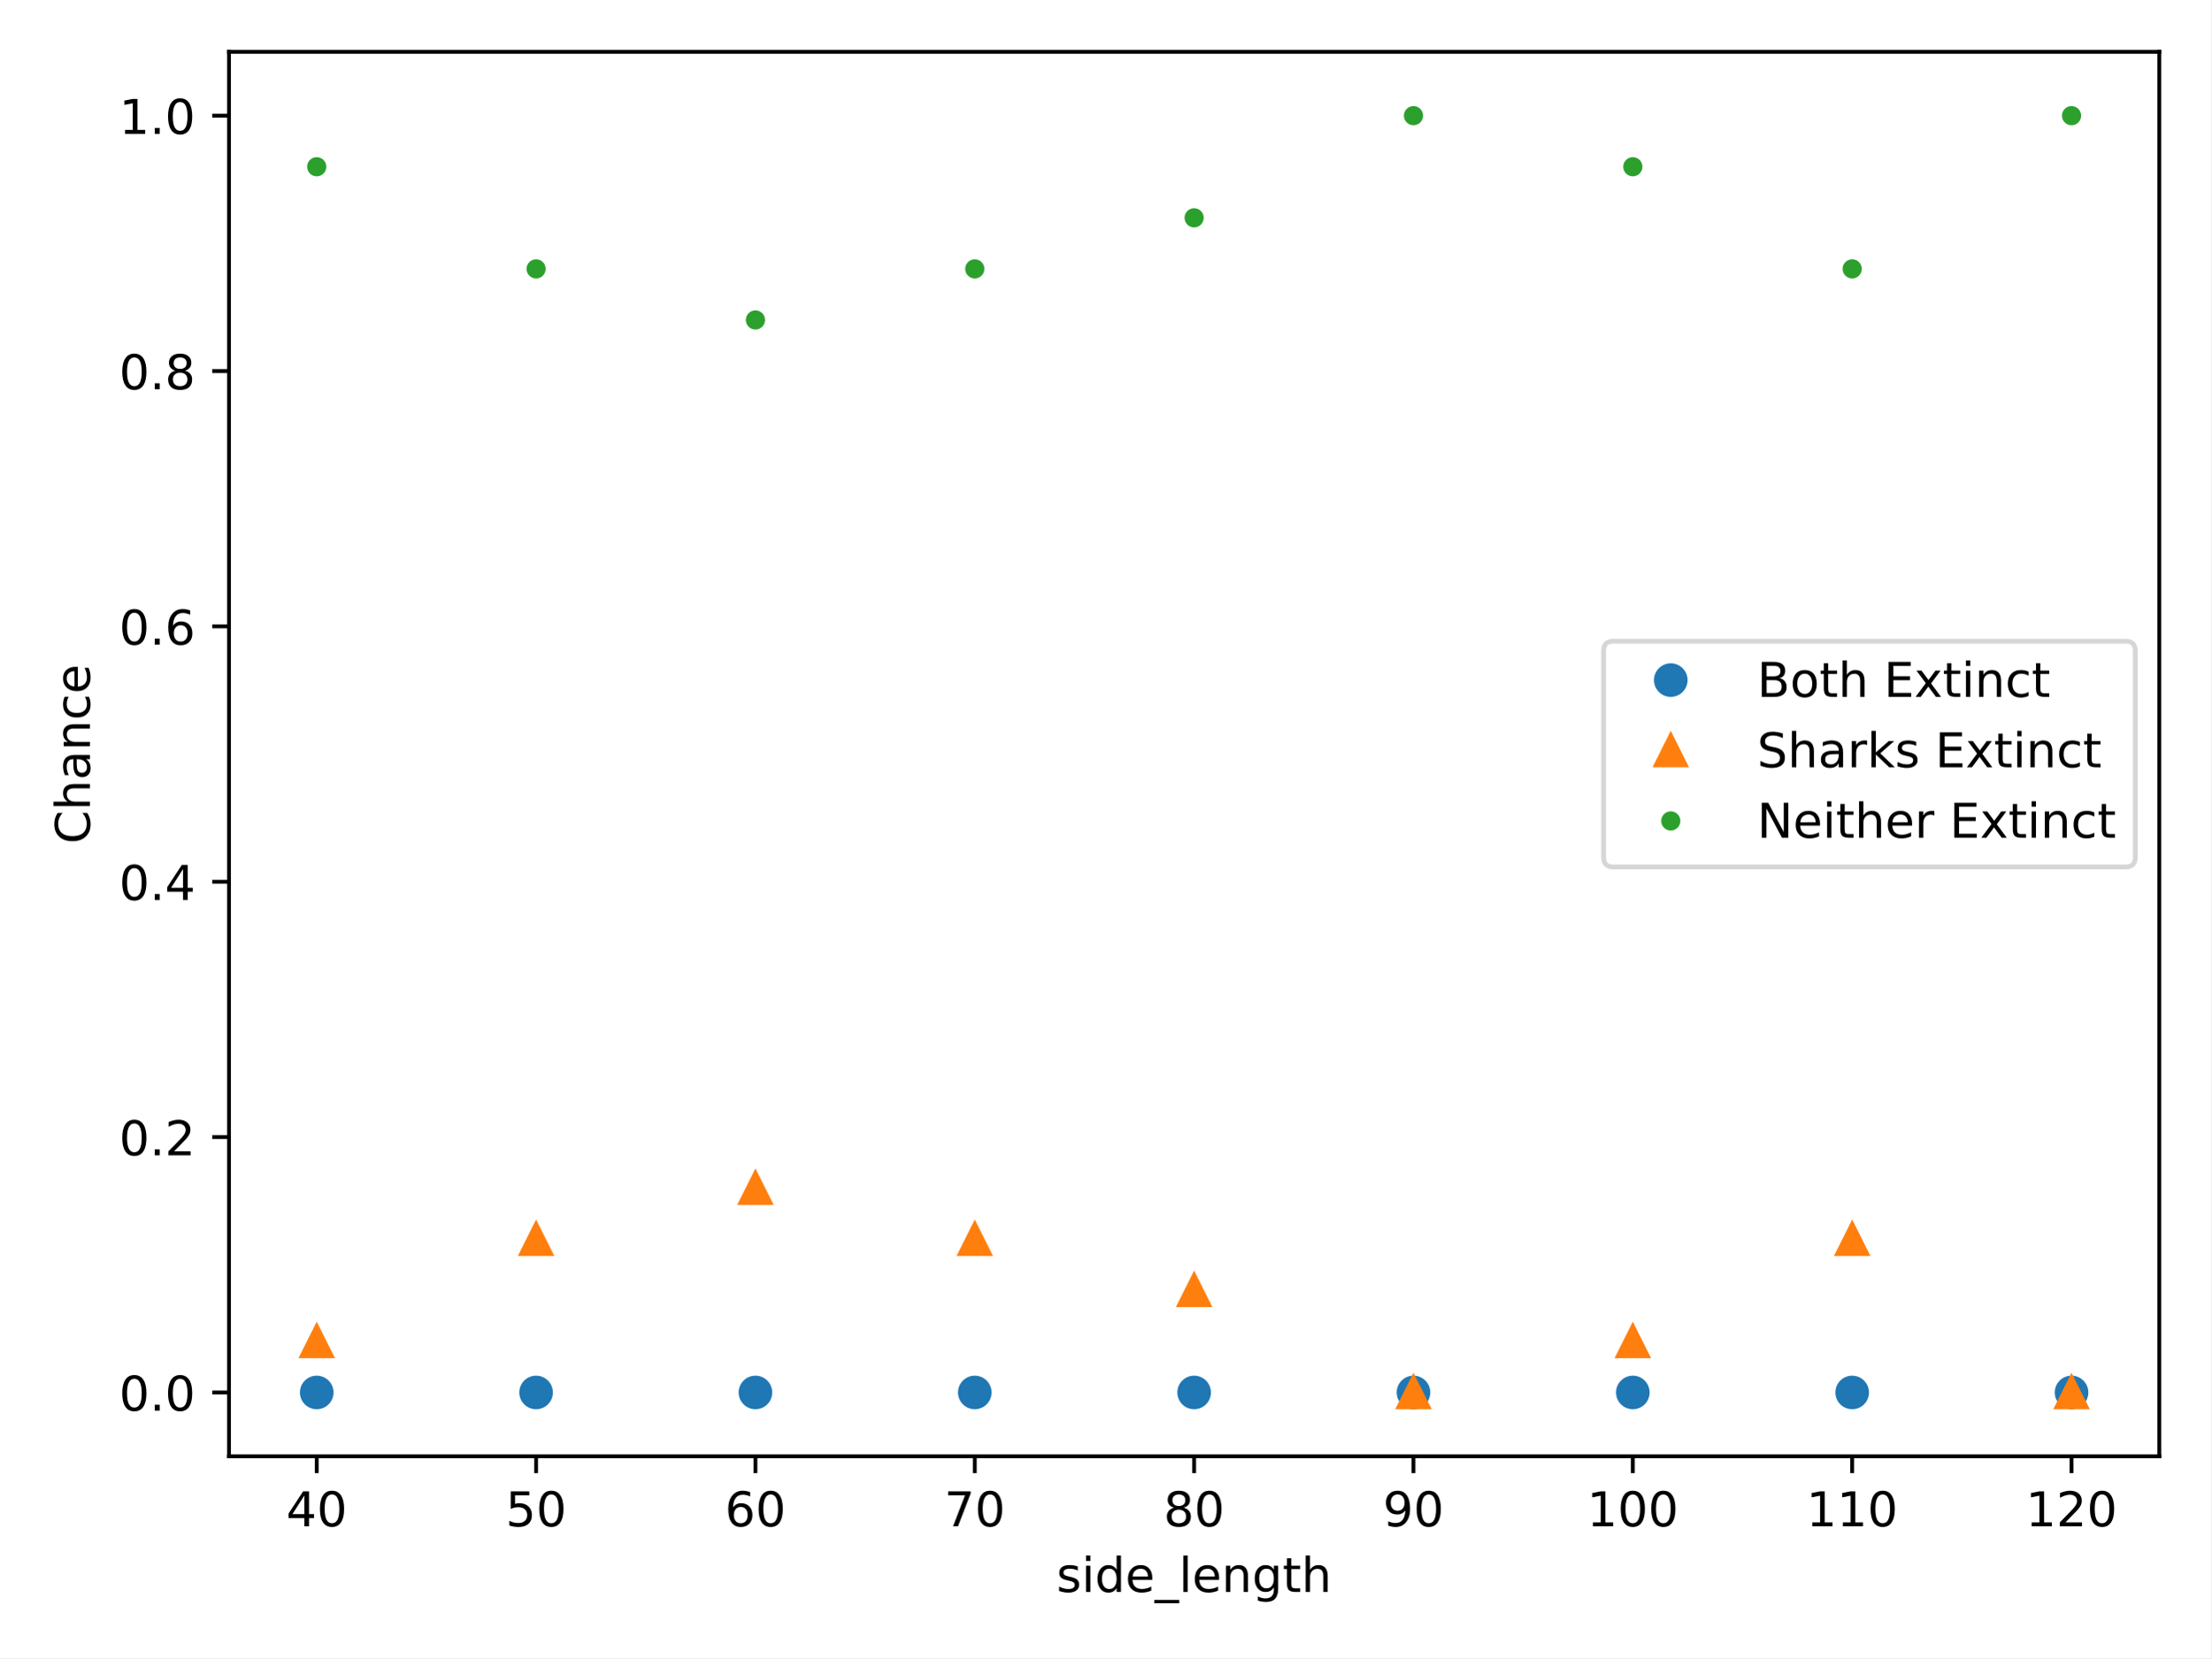
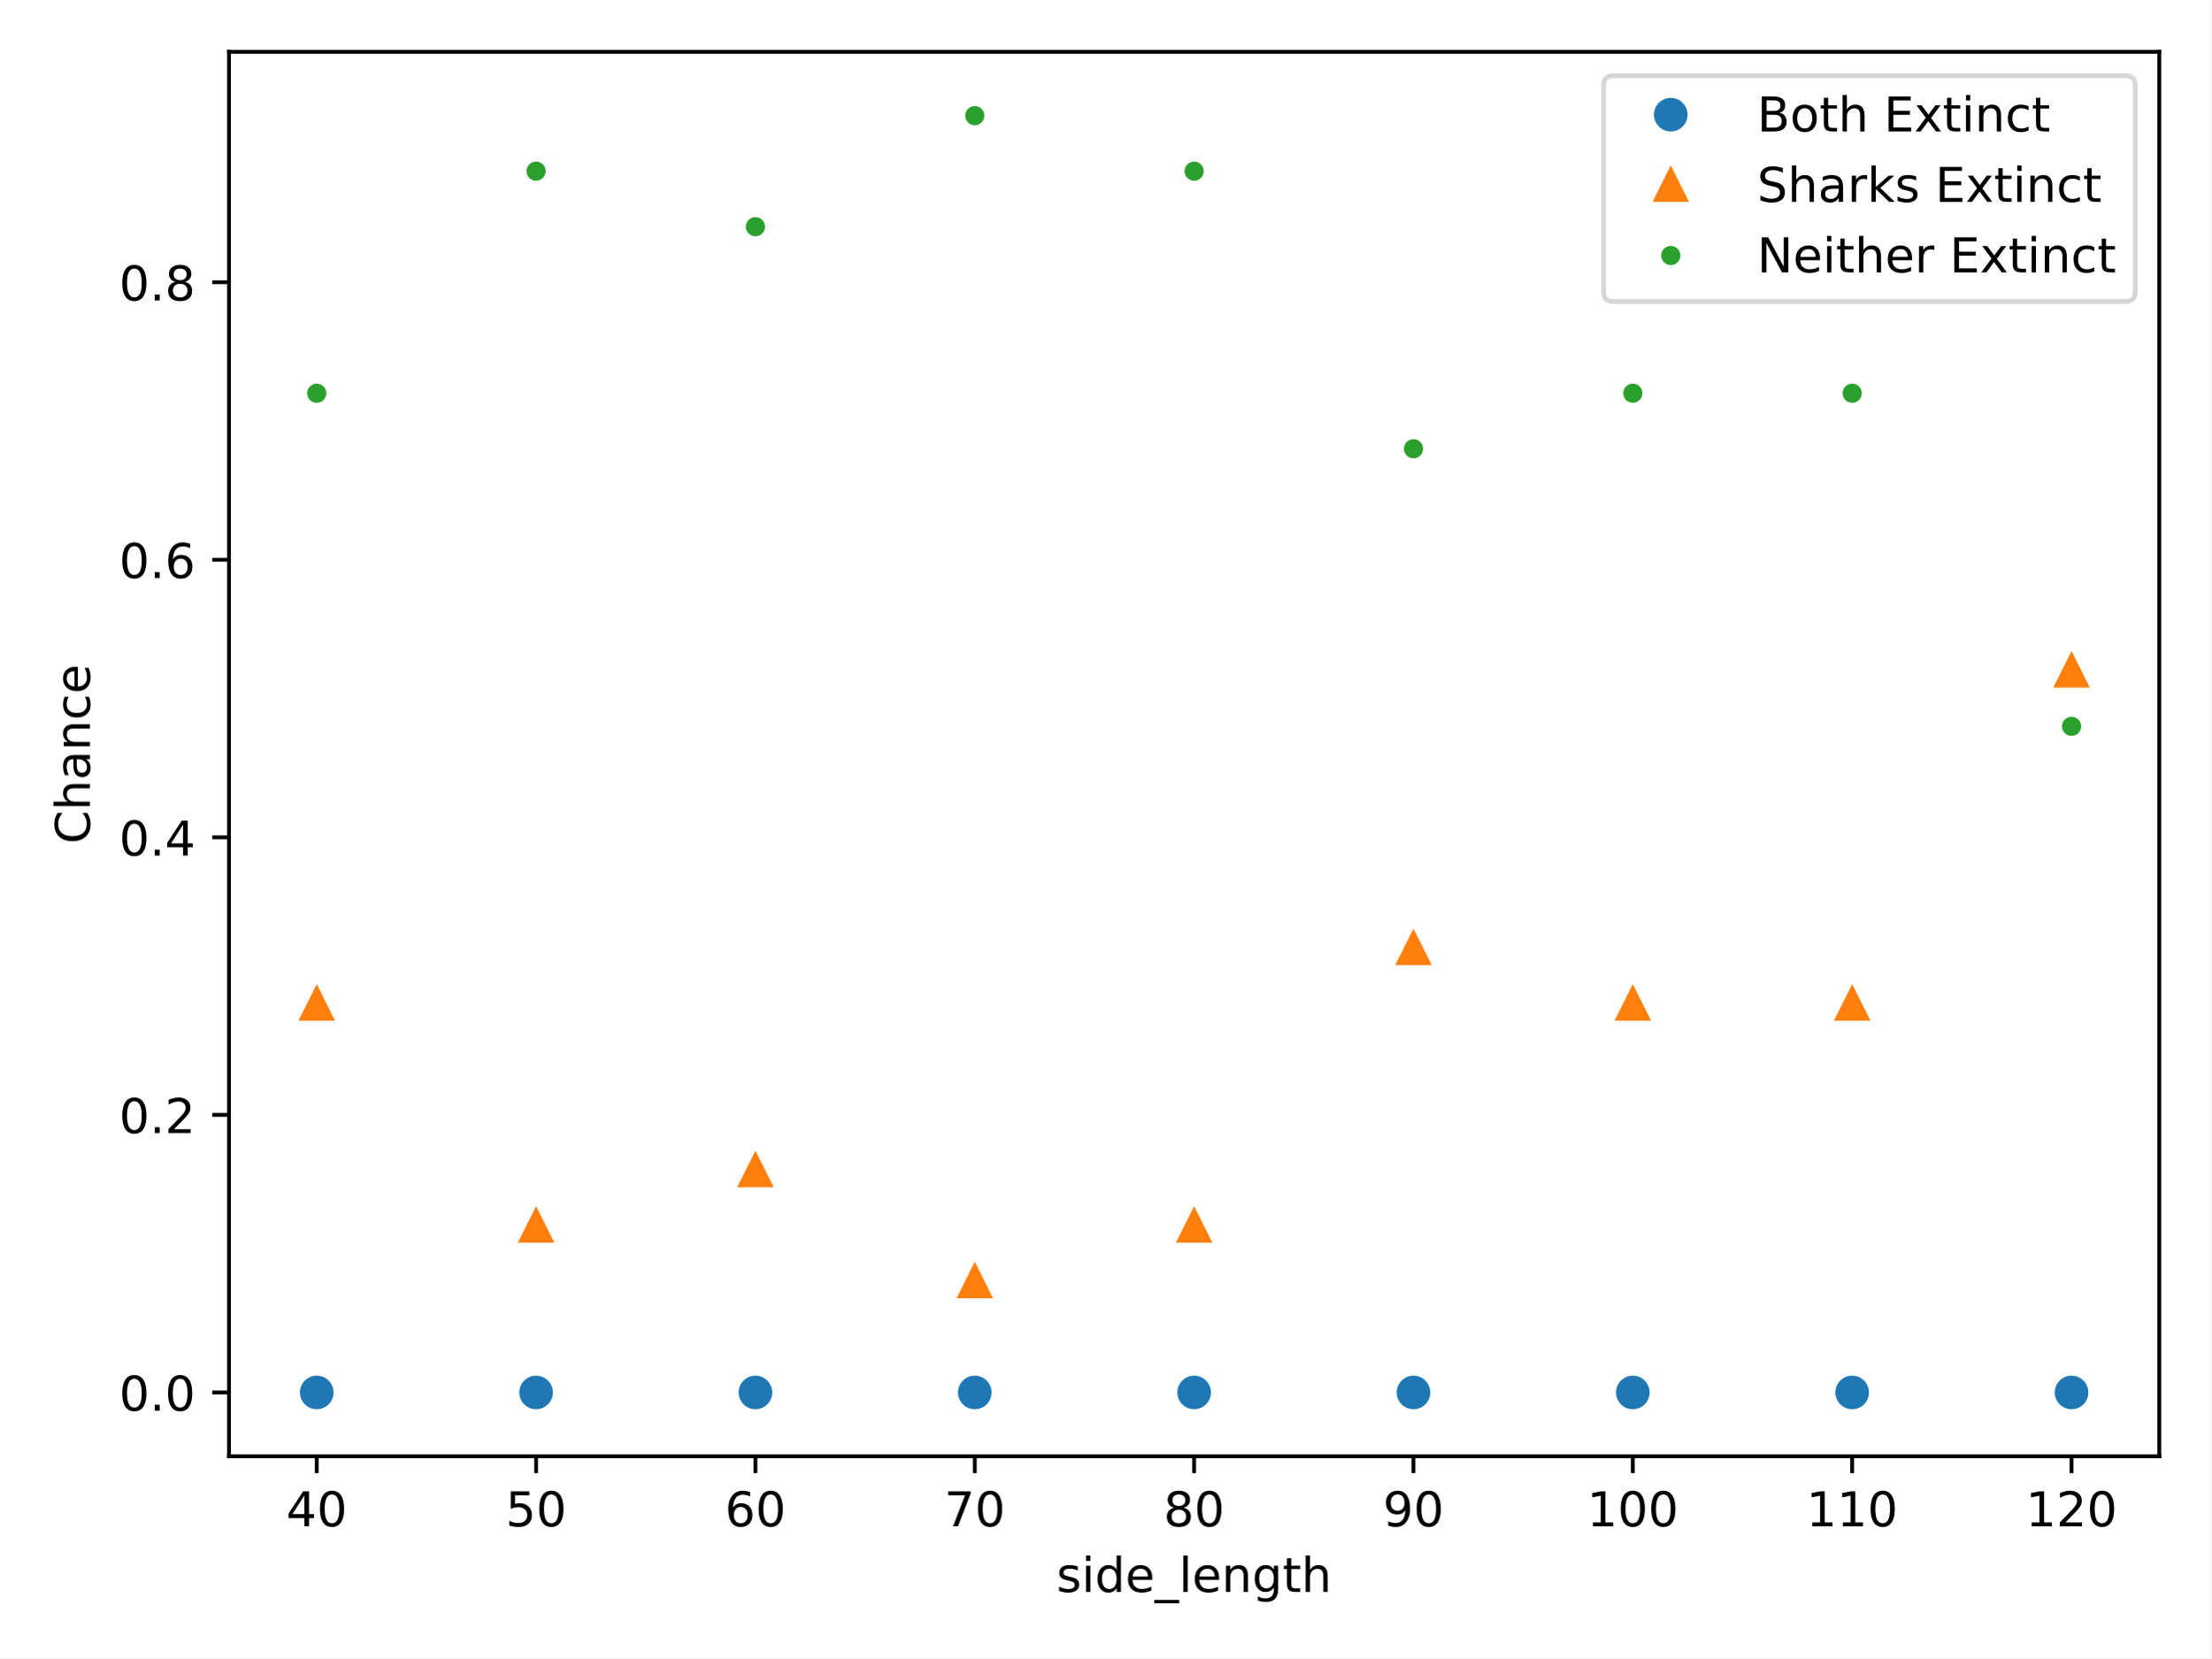
<svg xmlns="http://www.w3.org/2000/svg" xmlns:xlink="http://www.w3.org/1999/xlink" width="460.8pt" height="345.6pt" viewBox="0 0 460.8 345.6" version="1.1">
  <defs>
    <style type="text/css">*{stroke-linejoin: round; stroke-linecap: butt}</style>
  </defs>
  <g id="figure_1">
    <g id="patch_1">
      <path d="M 0 345.6  L 460.8 345.6  L 460.8 0  L 0 0  z " style="fill: #ffffff" />
    </g>
    <g id="axes_1">
      <g id="patch_2">
        <path d="M 47.72 303.539  L 450 303.539  L 450 10.8  L 47.72 10.8  z " style="fill: #ffffff" />
      </g>
      <g id="matplotlib.axis_1">
        <g id="xtick_1">
          <g id="line2d_1">
            <defs>
-               <path id="m27027345bf" d="M 0 0  L 0 3.5  " style="stroke: #000000; stroke-width: 0.8" />
-             </defs>
-             <g>
-               <use xlink:href="#m27027345bf" x="66.005" y="303.539" style="stroke: #000000; stroke-width: 0.8" />
+               <path id="m605cc30f72" d="M 0 0  L 0 3.5  " style="stroke: #000000; stroke-width: 0.8" />
+             </defs>
+             <g>
+               <use xlink:href="#m605cc30f72" x="66.005" y="303.539" style="stroke: #000000; stroke-width: 0.8" />
            </g>
          </g>
          <g id="text_1">
            <g transform="translate(59.64296 318.1372) scale(0.1 -0.1)">
              <defs>
                <path id="DejaVuSans-34" d="M 2419 4116  L 825 1625  L 2419 1625  L 2419 4116  z M 2253 4666  L 3047 4666  L 3047 1625  L 3713 1625  L 3713 1100  L 3047 1100  L 3047 0  L 2419 0  L 2419 1100  L 313 1100  L 313 1709  L 2253 4666  z " transform="scale(0.015625)" />
                <path id="DejaVuSans-30" d="M 2034 4250  Q 1547 4250 1301 3770  Q 1056 3291 1056 2328  Q 1056 1369 1301 889  Q 1547 409 2034 409  Q 2525 409 2770 889  Q 3016 1369 3016 2328  Q 3016 3291 2770 3770  Q 2525 4250 2034 4250  z M 2034 4750  Q 2819 4750 3233 4129  Q 3647 3509 3647 2328  Q 3647 1150 3233 529  Q 2819 -91 2034 -91  Q 1250 -91 836 529  Q 422 1150 422 2328  Q 422 3509 836 4129  Q 1250 4750 2034 4750  z " transform="scale(0.015625)" />
              </defs>
              <use xlink:href="#DejaVuSans-34" />
              <use xlink:href="#DejaVuSans-30" transform="translate(63.62305 0)" />
            </g>
          </g>
        </g>
        <g id="xtick_2">
          <g id="line2d_2">
            <g>
-               <use xlink:href="#m27027345bf" x="111.719" y="303.539" style="stroke: #000000; stroke-width: 0.8" />
+               <use xlink:href="#m605cc30f72" x="111.719" y="303.539" style="stroke: #000000; stroke-width: 0.8" />
            </g>
          </g>
          <g id="text_2">
            <g transform="translate(105.3566 318.1372) scale(0.1 -0.1)">
              <defs>
                <path id="DejaVuSans-35" d="M 691 4666  L 3169 4666  L 3169 4134  L 1269 4134  L 1269 2991  Q 1406 3038 1543 3061  Q 1681 3084 1819 3084  Q 2600 3084 3056 2656  Q 3513 2228 3513 1497  Q 3513 744 3044 326  Q 2575 -91 1722 -91  Q 1428 -91 1123 -41  Q 819 9 494 109  L 494 744  Q 775 591 1075 516  Q 1375 441 1709 441  Q 2250 441 2565 725  Q 2881 1009 2881 1497  Q 2881 1984 2565 2268  Q 2250 2553 1709 2553  Q 1456 2553 1204 2497  Q 953 2441 691 2322  L 691 4666  z " transform="scale(0.015625)" />
              </defs>
              <use xlink:href="#DejaVuSans-35" />
              <use xlink:href="#DejaVuSans-30" transform="translate(63.62305 0)" />
            </g>
          </g>
        </g>
        <g id="xtick_3">
          <g id="line2d_3">
            <g>
-               <use xlink:href="#m27027345bf" x="157.433" y="303.539" style="stroke: #000000; stroke-width: 0.8" />
+               <use xlink:href="#m605cc30f72" x="157.433" y="303.539" style="stroke: #000000; stroke-width: 0.8" />
            </g>
          </g>
          <g id="text_3">
            <g transform="translate(151.0702 318.1372) scale(0.1 -0.1)">
              <defs>
                <path id="DejaVuSans-36" d="M 2113 2584  Q 1688 2584 1439 2293  Q 1191 2003 1191 1497  Q 1191 994 1439 701  Q 1688 409 2113 409  Q 2538 409 2786 701  Q 3034 994 3034 1497  Q 3034 2003 2786 2293  Q 2538 2584 2113 2584  z M 3366 4563  L 3366 3988  Q 3128 4100 2886 4159  Q 2644 4219 2406 4219  Q 1781 4219 1451 3797  Q 1122 3375 1075 2522  Q 1259 2794 1537 2939  Q 1816 3084 2150 3084  Q 2853 3084 3261 2657  Q 3669 2231 3669 1497  Q 3669 778 3244 343  Q 2819 -91 2113 -91  Q 1303 -91 875 529  Q 447 1150 447 2328  Q 447 3434 972 4092  Q 1497 4750 2381 4750  Q 2619 4750 2861 4703  Q 3103 4656 3366 4563  z " transform="scale(0.015625)" />
              </defs>
              <use xlink:href="#DejaVuSans-36" />
              <use xlink:href="#DejaVuSans-30" transform="translate(63.62305 0)" />
            </g>
          </g>
        </g>
        <g id="xtick_4">
          <g id="line2d_4">
            <g>
-               <use xlink:href="#m27027345bf" x="203.146" y="303.539" style="stroke: #000000; stroke-width: 0.8" />
+               <use xlink:href="#m605cc30f72" x="203.146" y="303.539" style="stroke: #000000; stroke-width: 0.8" />
            </g>
          </g>
          <g id="text_4">
            <g transform="translate(196.7839 318.1372) scale(0.1 -0.1)">
              <defs>
                <path id="DejaVuSans-37" d="M 525 4666  L 3525 4666  L 3525 4397  L 1831 0  L 1172 0  L 2766 4134  L 525 4134  L 525 4666  z " transform="scale(0.015625)" />
              </defs>
              <use xlink:href="#DejaVuSans-37" />
              <use xlink:href="#DejaVuSans-30" transform="translate(63.62305 0)" />
            </g>
          </g>
        </g>
        <g id="xtick_5">
          <g id="line2d_5">
            <g>
-               <use xlink:href="#m27027345bf" x="248.86" y="303.539" style="stroke: #000000; stroke-width: 0.8" />
+               <use xlink:href="#m605cc30f72" x="248.86" y="303.539" style="stroke: #000000; stroke-width: 0.8" />
            </g>
          </g>
          <g id="text_5">
            <g transform="translate(242.4975 318.1372) scale(0.1 -0.1)">
              <defs>
                <path id="DejaVuSans-38" d="M 2034 2216  Q 1584 2216 1326 1975  Q 1069 1734 1069 1313  Q 1069 891 1326 650  Q 1584 409 2034 409  Q 2484 409 2743 651  Q 3003 894 3003 1313  Q 3003 1734 2745 1975  Q 2488 2216 2034 2216  z M 1403 2484  Q 997 2584 770 2862  Q 544 3141 544 3541  Q 544 4100 942 4425  Q 1341 4750 2034 4750  Q 2731 4750 3128 4425  Q 3525 4100 3525 3541  Q 3525 3141 3298 2862  Q 3072 2584 2669 2484  Q 3125 2378 3379 2068  Q 3634 1759 3634 1313  Q 3634 634 3220 271  Q 2806 -91 2034 -91  Q 1263 -91 848 271  Q 434 634 434 1313  Q 434 1759 690 2068  Q 947 2378 1403 2484  z M 1172 3481  Q 1172 3119 1398 2916  Q 1625 2713 2034 2713  Q 2441 2713 2670 2916  Q 2900 3119 2900 3481  Q 2900 3844 2670 4047  Q 2441 4250 2034 4250  Q 1625 4250 1398 4047  Q 1172 3844 1172 3481  z " transform="scale(0.015625)" />
              </defs>
              <use xlink:href="#DejaVuSans-38" />
              <use xlink:href="#DejaVuSans-30" transform="translate(63.62305 0)" />
            </g>
          </g>
        </g>
        <g id="xtick_6">
          <g id="line2d_6">
            <g>
-               <use xlink:href="#m27027345bf" x="294.574" y="303.539" style="stroke: #000000; stroke-width: 0.8" />
+               <use xlink:href="#m605cc30f72" x="294.574" y="303.539" style="stroke: #000000; stroke-width: 0.8" />
            </g>
          </g>
          <g id="text_6">
            <g transform="translate(288.2111 318.1372) scale(0.1 -0.1)">
              <defs>
                <path id="DejaVuSans-39" d="M 703 97  L 703 672  Q 941 559 1184 500  Q 1428 441 1663 441  Q 2288 441 2617 861  Q 2947 1281 2994 2138  Q 2813 1869 2534 1725  Q 2256 1581 1919 1581  Q 1219 1581 811 2004  Q 403 2428 403 3163  Q 403 3881 828 4315  Q 1253 4750 1959 4750  Q 2769 4750 3195 4129  Q 3622 3509 3622 2328  Q 3622 1225 3098 567  Q 2575 -91 1691 -91  Q 1453 -91 1209 -44  Q 966 3 703 97  z M 1959 2075  Q 2384 2075 2632 2365  Q 2881 2656 2881 3163  Q 2881 3666 2632 3958  Q 2384 4250 1959 4250  Q 1534 4250 1286 3958  Q 1038 3666 1038 3163  Q 1038 2656 1286 2365  Q 1534 2075 1959 2075  z " transform="scale(0.015625)" />
              </defs>
              <use xlink:href="#DejaVuSans-39" />
              <use xlink:href="#DejaVuSans-30" transform="translate(63.62305 0)" />
            </g>
          </g>
        </g>
        <g id="xtick_7">
          <g id="line2d_7">
            <g>
-               <use xlink:href="#m27027345bf" x="340.287" y="303.539" style="stroke: #000000; stroke-width: 0.8" />
+               <use xlink:href="#m605cc30f72" x="340.287" y="303.539" style="stroke: #000000; stroke-width: 0.8" />
            </g>
          </g>
          <g id="text_7">
            <g transform="translate(330.7435 318.1372) scale(0.1 -0.1)">
              <defs>
                <path id="DejaVuSans-31" d="M 794 531  L 1825 531  L 1825 4091  L 703 3866  L 703 4441  L 1819 4666  L 2450 4666  L 2450 531  L 3481 531  L 3481 0  L 794 0  L 794 531  z " transform="scale(0.015625)" />
              </defs>
              <use xlink:href="#DejaVuSans-31" />
              <use xlink:href="#DejaVuSans-30" transform="translate(63.62305 0)" />
              <use xlink:href="#DejaVuSans-30" transform="translate(127.2461 0)" />
            </g>
          </g>
        </g>
        <g id="xtick_8">
          <g id="line2d_8">
            <g>
-               <use xlink:href="#m27027345bf" x="386.001" y="303.539" style="stroke: #000000; stroke-width: 0.8" />
+               <use xlink:href="#m605cc30f72" x="386.001" y="303.539" style="stroke: #000000; stroke-width: 0.8" />
            </g>
          </g>
          <g id="text_8">
            <g transform="translate(376.4572 318.1372) scale(0.1 -0.1)">
              <use xlink:href="#DejaVuSans-31" />
              <use xlink:href="#DejaVuSans-31" transform="translate(63.62305 0)" />
              <use xlink:href="#DejaVuSans-30" transform="translate(127.2461 0)" />
            </g>
          </g>
        </g>
        <g id="xtick_9">
          <g id="line2d_9">
            <g>
-               <use xlink:href="#m27027345bf" x="431.715" y="303.539" style="stroke: #000000; stroke-width: 0.8" />
+               <use xlink:href="#m605cc30f72" x="431.715" y="303.539" style="stroke: #000000; stroke-width: 0.8" />
            </g>
          </g>
          <g id="text_9">
            <g transform="translate(422.1708 318.1372) scale(0.1 -0.1)">
              <defs>
                <path id="DejaVuSans-32" d="M 1228 531  L 3431 531  L 3431 0  L 469 0  L 469 531  Q 828 903 1448 1529  Q 2069 2156 2228 2338  Q 2531 2678 2651 2914  Q 2772 3150 2772 3378  Q 2772 3750 2511 3984  Q 2250 4219 1831 4219  Q 1534 4219 1204 4116  Q 875 4013 500 3803  L 500 4441  Q 881 4594 1212 4672  Q 1544 4750 1819 4750  Q 2544 4750 2975 4387  Q 3406 4025 3406 3419  Q 3406 3131 3298 2873  Q 3191 2616 2906 2266  Q 2828 2175 2409 1742  Q 1991 1309 1228 531  z " transform="scale(0.015625)" />
              </defs>
              <use xlink:href="#DejaVuSans-31" />
              <use xlink:href="#DejaVuSans-32" transform="translate(63.62305 0)" />
              <use xlink:href="#DejaVuSans-30" transform="translate(127.2461 0)" />
            </g>
          </g>
        </g>
        <g id="text_10">
          <g transform="translate(220.178 331.8153) scale(0.1 -0.1)">
            <defs>
              <path id="DejaVuSans-73" d="M 2834 3397  L 2834 2853  Q 2591 2978 2328 3040  Q 2066 3103 1784 3103  Q 1356 3103 1142 2972  Q 928 2841 928 2578  Q 928 2378 1081 2264  Q 1234 2150 1697 2047  L 1894 2003  Q 2506 1872 2764 1633  Q 3022 1394 3022 966  Q 3022 478 2636 193  Q 2250 -91 1575 -91  Q 1294 -91 989 -36  Q 684 19 347 128  L 347 722  Q 666 556 975 473  Q 1284 391 1588 391  Q 1994 391 2212 530  Q 2431 669 2431 922  Q 2431 1156 2273 1281  Q 2116 1406 1581 1522  L 1381 1569  Q 847 1681 609 1914  Q 372 2147 372 2553  Q 372 3047 722 3315  Q 1072 3584 1716 3584  Q 2034 3584 2315 3537  Q 2597 3491 2834 3397  z " transform="scale(0.015625)" />
              <path id="DejaVuSans-69" d="M 603 3500  L 1178 3500  L 1178 0  L 603 0  L 603 3500  z M 603 4863  L 1178 4863  L 1178 4134  L 603 4134  L 603 4863  z " transform="scale(0.015625)" />
              <path id="DejaVuSans-64" d="M 2906 2969  L 2906 4863  L 3481 4863  L 3481 0  L 2906 0  L 2906 525  Q 2725 213 2448 61  Q 2172 -91 1784 -91  Q 1150 -91 751 415  Q 353 922 353 1747  Q 353 2572 751 3078  Q 1150 3584 1784 3584  Q 2172 3584 2448 3432  Q 2725 3281 2906 2969  z M 947 1747  Q 947 1113 1208 752  Q 1469 391 1925 391  Q 2381 391 2643 752  Q 2906 1113 2906 1747  Q 2906 2381 2643 2742  Q 2381 3103 1925 3103  Q 1469 3103 1208 2742  Q 947 2381 947 1747  z " transform="scale(0.015625)" />
              <path id="DejaVuSans-65" d="M 3597 1894  L 3597 1613  L 953 1613  Q 991 1019 1311 708  Q 1631 397 2203 397  Q 2534 397 2845 478  Q 3156 559 3463 722  L 3463 178  Q 3153 47 2828 -22  Q 2503 -91 2169 -91  Q 1331 -91 842 396  Q 353 884 353 1716  Q 353 2575 817 3079  Q 1281 3584 2069 3584  Q 2775 3584 3186 3129  Q 3597 2675 3597 1894  z M 3022 2063  Q 3016 2534 2758 2815  Q 2500 3097 2075 3097  Q 1594 3097 1305 2825  Q 1016 2553 972 2059  L 3022 2063  z " transform="scale(0.015625)" />
              <path id="DejaVuSans-5f" d="M 3263 -1063  L 3263 -1509  L -63 -1509  L -63 -1063  L 3263 -1063  z " transform="scale(0.015625)" />
              <path id="DejaVuSans-6c" d="M 603 4863  L 1178 4863  L 1178 0  L 603 0  L 603 4863  z " transform="scale(0.015625)" />
              <path id="DejaVuSans-6e" d="M 3513 2113  L 3513 0  L 2938 0  L 2938 2094  Q 2938 2591 2744 2837  Q 2550 3084 2163 3084  Q 1697 3084 1428 2787  Q 1159 2491 1159 1978  L 1159 0  L 581 0  L 581 3500  L 1159 3500  L 1159 2956  Q 1366 3272 1645 3428  Q 1925 3584 2291 3584  Q 2894 3584 3203 3211  Q 3513 2838 3513 2113  z " transform="scale(0.015625)" />
              <path id="DejaVuSans-67" d="M 2906 1791  Q 2906 2416 2648 2759  Q 2391 3103 1925 3103  Q 1463 3103 1205 2759  Q 947 2416 947 1791  Q 947 1169 1205 825  Q 1463 481 1925 481  Q 2391 481 2648 825  Q 2906 1169 2906 1791  z M 3481 434  Q 3481 -459 3084 -895  Q 2688 -1331 1869 -1331  Q 1566 -1331 1297 -1286  Q 1028 -1241 775 -1147  L 775 -588  Q 1028 -725 1275 -790  Q 1522 -856 1778 -856  Q 2344 -856 2625 -561  Q 2906 -266 2906 331  L 2906 616  Q 2728 306 2450 153  Q 2172 0 1784 0  Q 1141 0 747 490  Q 353 981 353 1791  Q 353 2603 747 3093  Q 1141 3584 1784 3584  Q 2172 3584 2450 3431  Q 2728 3278 2906 2969  L 2906 3500  L 3481 3500  L 3481 434  z " transform="scale(0.015625)" />
              <path id="DejaVuSans-74" d="M 1172 4494  L 1172 3500  L 2356 3500  L 2356 3053  L 1172 3053  L 1172 1153  Q 1172 725 1289 603  Q 1406 481 1766 481  L 2356 481  L 2356 0  L 1766 0  Q 1100 0 847 248  Q 594 497 594 1153  L 594 3053  L 172 3053  L 172 3500  L 594 3500  L 594 4494  L 1172 4494  z " transform="scale(0.015625)" />
              <path id="DejaVuSans-68" d="M 3513 2113  L 3513 0  L 2938 0  L 2938 2094  Q 2938 2591 2744 2837  Q 2550 3084 2163 3084  Q 1697 3084 1428 2787  Q 1159 2491 1159 1978  L 1159 0  L 581 0  L 581 4863  L 1159 4863  L 1159 2956  Q 1366 3272 1645 3428  Q 1925 3584 2291 3584  Q 2894 3584 3203 3211  Q 3513 2838 3513 2113  z " transform="scale(0.015625)" />
            </defs>
            <use xlink:href="#DejaVuSans-73" />
            <use xlink:href="#DejaVuSans-69" transform="translate(52.09961 0)" />
            <use xlink:href="#DejaVuSans-64" transform="translate(79.88281 0)" />
            <use xlink:href="#DejaVuSans-65" transform="translate(143.3594 0)" />
            <use xlink:href="#DejaVuSans-5f" transform="translate(204.8828 0)" />
            <use xlink:href="#DejaVuSans-6c" transform="translate(254.8828 0)" />
            <use xlink:href="#DejaVuSans-65" transform="translate(282.666 0)" />
            <use xlink:href="#DejaVuSans-6e" transform="translate(344.1895 0)" />
            <use xlink:href="#DejaVuSans-67" transform="translate(407.5684 0)" />
            <use xlink:href="#DejaVuSans-74" transform="translate(471.0449 0)" />
            <use xlink:href="#DejaVuSans-68" transform="translate(510.2539 0)" />
          </g>
        </g>
      </g>
      <g id="matplotlib.axis_2">
        <g id="ytick_1">
          <g id="line2d_10">
            <defs>
-               <path id="m3fef8b02de" d="M 0 0  L -3.5 0  " style="stroke: #000000; stroke-width: 0.8" />
-             </defs>
-             <g>
-               <use xlink:href="#m3fef8b02de" x="47.72" y="290.232" style="stroke: #000000; stroke-width: 0.8" />
+               <path id="m993b24f06a" d="M 0 0  L -3.5 0  " style="stroke: #000000; stroke-width: 0.8" />
+             </defs>
+             <g>
+               <use xlink:href="#m993b24f06a" x="47.72" y="290.232" style="stroke: #000000; stroke-width: 0.8" />
            </g>
          </g>
          <g id="text_11">
            <g transform="translate(24.81687 294.0317) scale(0.1 -0.1)">
              <defs>
                <path id="DejaVuSans-2e" d="M 684 794  L 1344 794  L 1344 0  L 684 0  L 684 794  z " transform="scale(0.015625)" />
              </defs>
              <use xlink:href="#DejaVuSans-30" />
              <use xlink:href="#DejaVuSans-2e" transform="translate(63.62305 0)" />
              <use xlink:href="#DejaVuSans-30" transform="translate(95.41016 0)" />
            </g>
          </g>
        </g>
        <g id="ytick_2">
          <g id="line2d_11">
            <g>
-               <use xlink:href="#m3fef8b02de" x="47.72" y="237.007" style="stroke: #000000; stroke-width: 0.8" />
+               <use xlink:href="#m993b24f06a" x="47.72" y="232.379" style="stroke: #000000; stroke-width: 0.8" />
            </g>
          </g>
          <g id="text_12">
-             <g transform="translate(24.81687 240.8064) scale(0.1 -0.1)">
+             <g transform="translate(24.81687 236.1782) scale(0.1 -0.1)">
              <use xlink:href="#DejaVuSans-30" />
              <use xlink:href="#DejaVuSans-2e" transform="translate(63.62305 0)" />
              <use xlink:href="#DejaVuSans-32" transform="translate(95.41016 0)" />
            </g>
          </g>
        </g>
        <g id="ytick_3">
          <g id="line2d_12">
            <g>
-               <use xlink:href="#m3fef8b02de" x="47.72" y="183.782" style="stroke: #000000; stroke-width: 0.8" />
+               <use xlink:href="#m993b24f06a" x="47.72" y="174.525" style="stroke: #000000; stroke-width: 0.8" />
            </g>
          </g>
          <g id="text_13">
-             <g transform="translate(24.81687 187.5812) scale(0.1 -0.1)">
+             <g transform="translate(24.81687 178.3246) scale(0.1 -0.1)">
              <use xlink:href="#DejaVuSans-30" />
              <use xlink:href="#DejaVuSans-2e" transform="translate(63.62305 0)" />
              <use xlink:href="#DejaVuSans-34" transform="translate(95.41016 0)" />
            </g>
          </g>
        </g>
        <g id="ytick_4">
          <g id="line2d_13">
            <g>
-               <use xlink:href="#m3fef8b02de" x="47.72" y="130.557" style="stroke: #000000; stroke-width: 0.8" />
+               <use xlink:href="#m993b24f06a" x="47.72" y="116.672" style="stroke: #000000; stroke-width: 0.8" />
            </g>
          </g>
          <g id="text_14">
-             <g transform="translate(24.81687 134.356) scale(0.1 -0.1)">
+             <g transform="translate(24.81687 120.4711) scale(0.1 -0.1)">
              <use xlink:href="#DejaVuSans-30" />
              <use xlink:href="#DejaVuSans-2e" transform="translate(63.62305 0)" />
              <use xlink:href="#DejaVuSans-36" transform="translate(95.41016 0)" />
            </g>
          </g>
        </g>
        <g id="ytick_5">
          <g id="line2d_14">
            <g>
-               <use xlink:href="#m3fef8b02de" x="47.72" y="77.332" style="stroke: #000000; stroke-width: 0.8" />
+               <use xlink:href="#m993b24f06a" x="47.72" y="58.818" style="stroke: #000000; stroke-width: 0.8" />
            </g>
          </g>
          <g id="text_15">
-             <g transform="translate(24.81687 81.13075) scale(0.1 -0.1)">
+             <g transform="translate(24.81687 62.61763) scale(0.1 -0.1)">
              <use xlink:href="#DejaVuSans-30" />
              <use xlink:href="#DejaVuSans-2e" transform="translate(63.62305 0)" />
              <use xlink:href="#DejaVuSans-38" transform="translate(95.41016 0)" />
            </g>
          </g>
        </g>
-         <g id="ytick_6">
-           <g id="line2d_15">
-             <g>
-               <use xlink:href="#m3fef8b02de" x="47.72" y="24.106" style="stroke: #000000; stroke-width: 0.8" />
-             </g>
-           </g>
-           <g id="text_16">
-             <g transform="translate(24.81687 27.90553) scale(0.1 -0.1)">
-               <use xlink:href="#DejaVuSans-31" />
-               <use xlink:href="#DejaVuSans-2e" transform="translate(63.62305 0)" />
-               <use xlink:href="#DejaVuSans-30" transform="translate(95.41016 0)" />
-             </g>
-           </g>
-         </g>
-         <g id="text_17">
+         <g id="text_16">
          <g transform="translate(18.73719 175.8881) rotate(-90) scale(0.1 -0.1)">
            <defs>
              <path id="DejaVuSans-43" d="M 4122 4306  L 4122 3641  Q 3803 3938 3442 4084  Q 3081 4231 2675 4231  Q 1875 4231 1450 3742  Q 1025 3253 1025 2328  Q 1025 1406 1450 917  Q 1875 428 2675 428  Q 3081 428 3442 575  Q 3803 722 4122 1019  L 4122 359  Q 3791 134 3420 21  Q 3050 -91 2638 -91  Q 1578 -91 968 557  Q 359 1206 359 2328  Q 359 3453 968 4101  Q 1578 4750 2638 4750  Q 3056 4750 3426 4639  Q 3797 4528 4122 4306  z " transform="scale(0.015625)" />
              <path id="DejaVuSans-61" d="M 2194 1759  Q 1497 1759 1228 1600  Q 959 1441 959 1056  Q 959 750 1161 570  Q 1363 391 1709 391  Q 2188 391 2477 730  Q 2766 1069 2766 1631  L 2766 1759  L 2194 1759  z M 3341 1997  L 3341 0  L 2766 0  L 2766 531  Q 2569 213 2275 61  Q 1981 -91 1556 -91  Q 1019 -91 701 211  Q 384 513 384 1019  Q 384 1609 779 1909  Q 1175 2209 1959 2209  L 2766 2209  L 2766 2266  Q 2766 2663 2505 2880  Q 2244 3097 1772 3097  Q 1472 3097 1187 3025  Q 903 2953 641 2809  L 641 3341  Q 956 3463 1253 3523  Q 1550 3584 1831 3584  Q 2591 3584 2966 3190  Q 3341 2797 3341 1997  z " transform="scale(0.015625)" />
              <path id="DejaVuSans-63" d="M 3122 3366  L 3122 2828  Q 2878 2963 2633 3030  Q 2388 3097 2138 3097  Q 1578 3097 1268 2742  Q 959 2388 959 1747  Q 959 1106 1268 751  Q 1578 397 2138 397  Q 2388 397 2633 464  Q 2878 531 3122 666  L 3122 134  Q 2881 22 2623 -34  Q 2366 -91 2075 -91  Q 1284 -91 818 406  Q 353 903 353 1747  Q 353 2603 823 3093  Q 1294 3584 2113 3584  Q 2378 3584 2631 3529  Q 2884 3475 3122 3366  z " transform="scale(0.015625)" />
            </defs>
            <use xlink:href="#DejaVuSans-43" />
            <use xlink:href="#DejaVuSans-68" transform="translate(69.82422 0)" />
            <use xlink:href="#DejaVuSans-61" transform="translate(133.2031 0)" />
            <use xlink:href="#DejaVuSans-6e" transform="translate(194.4824 0)" />
            <use xlink:href="#DejaVuSans-63" transform="translate(257.8613 0)" />
            <use xlink:href="#DejaVuSans-65" transform="translate(312.8418 0)" />
          </g>
        </g>
      </g>
+       <g id="line2d_15">
+         <defs>
+           <path id="m282e7656dd" d="M 0 3  C 0.796 3 1.559 2.684 2.121 2.121  C 2.684 1.559 3 0.796 3 0  C 3 -0.796 2.684 -1.559 2.121 -2.121  C 1.559 -2.684 0.796 -3 0 -3  C -0.796 -3 -1.559 -2.684 -2.121 -2.121  C -2.684 -1.559 -3 -0.796 -3 0  C -3 0.796 -2.684 1.559 -2.121 2.121  C -1.559 2.684 -0.796 3 0 3  z " style="stroke: #1f77b4" />
+         </defs>
+         <g clip-path="url(#p2519a2cec5)">
+           <use xlink:href="#m282e7656dd" x="66.005" y="290.232" style="fill: #1f77b4; stroke: #1f77b4" />
+           <use xlink:href="#m282e7656dd" x="111.719" y="290.232" style="fill: #1f77b4; stroke: #1f77b4" />
+           <use xlink:href="#m282e7656dd" x="157.433" y="290.232" style="fill: #1f77b4; stroke: #1f77b4" />
+           <use xlink:href="#m282e7656dd" x="203.146" y="290.232" style="fill: #1f77b4; stroke: #1f77b4" />
+           <use xlink:href="#m282e7656dd" x="248.86" y="290.232" style="fill: #1f77b4; stroke: #1f77b4" />
+           <use xlink:href="#m282e7656dd" x="294.574" y="290.232" style="fill: #1f77b4; stroke: #1f77b4" />
+           <use xlink:href="#m282e7656dd" x="340.287" y="290.232" style="fill: #1f77b4; stroke: #1f77b4" />
+           <use xlink:href="#m282e7656dd" x="386.001" y="290.232" style="fill: #1f77b4; stroke: #1f77b4" />
+           <use xlink:href="#m282e7656dd" x="431.715" y="290.232" style="fill: #1f77b4; stroke: #1f77b4" />
+         </g>
+       </g>
      <g id="line2d_16">
        <defs>
-           <path id="maaba59d210" d="M 0 3  C 0.796 3 1.559 2.684 2.121 2.121  C 2.684 1.559 3 0.796 3 0  C 3 -0.796 2.684 -1.559 2.121 -2.121  C 1.559 -2.684 0.796 -3 0 -3  C -0.796 -3 -1.559 -2.684 -2.121 -2.121  C -2.684 -1.559 -3 -0.796 -3 0  C -3 0.796 -2.684 1.559 -2.121 2.121  C -1.559 2.684 -0.796 3 0 3  z " style="stroke: #1f77b4" />
+           <path id="mb2ad40484e" d="M 0 -3  L -3 3  L 3 3  z " style="stroke: #ff7f0e; stroke-linejoin: miter" />
        </defs>
-         <g clip-path="url(#pc61782b1bb)">
-           <use xlink:href="#maaba59d210" x="66.005" y="290.232" style="fill: #1f77b4; stroke: #1f77b4" />
-           <use xlink:href="#maaba59d210" x="111.719" y="290.232" style="fill: #1f77b4; stroke: #1f77b4" />
-           <use xlink:href="#maaba59d210" x="157.433" y="290.232" style="fill: #1f77b4; stroke: #1f77b4" />
-           <use xlink:href="#maaba59d210" x="203.146" y="290.232" style="fill: #1f77b4; stroke: #1f77b4" />
-           <use xlink:href="#maaba59d210" x="248.86" y="290.232" style="fill: #1f77b4; stroke: #1f77b4" />
-           <use xlink:href="#maaba59d210" x="294.574" y="290.232" style="fill: #1f77b4; stroke: #1f77b4" />
-           <use xlink:href="#maaba59d210" x="340.287" y="290.232" style="fill: #1f77b4; stroke: #1f77b4" />
-           <use xlink:href="#maaba59d210" x="386.001" y="290.232" style="fill: #1f77b4; stroke: #1f77b4" />
-           <use xlink:href="#maaba59d210" x="431.715" y="290.232" style="fill: #1f77b4; stroke: #1f77b4" />
+         <g clip-path="url(#p2519a2cec5)">
+           <use xlink:href="#mb2ad40484e" x="66.005" y="209.238" style="fill: #ff7f0e; stroke: #ff7f0e; stroke-linejoin: miter" />
+           <use xlink:href="#mb2ad40484e" x="111.719" y="255.52" style="fill: #ff7f0e; stroke: #ff7f0e; stroke-linejoin: miter" />
+           <use xlink:href="#mb2ad40484e" x="157.433" y="243.95" style="fill: #ff7f0e; stroke: #ff7f0e; stroke-linejoin: miter" />
+           <use xlink:href="#mb2ad40484e" x="203.146" y="267.091" style="fill: #ff7f0e; stroke: #ff7f0e; stroke-linejoin: miter" />
+           <use xlink:href="#mb2ad40484e" x="248.86" y="255.52" style="fill: #ff7f0e; stroke: #ff7f0e; stroke-linejoin: miter" />
+           <use xlink:href="#mb2ad40484e" x="294.574" y="197.667" style="fill: #ff7f0e; stroke: #ff7f0e; stroke-linejoin: miter" />
+           <use xlink:href="#mb2ad40484e" x="340.287" y="209.238" style="fill: #ff7f0e; stroke: #ff7f0e; stroke-linejoin: miter" />
+           <use xlink:href="#mb2ad40484e" x="386.001" y="209.238" style="fill: #ff7f0e; stroke: #ff7f0e; stroke-linejoin: miter" />
+           <use xlink:href="#mb2ad40484e" x="431.715" y="139.813" style="fill: #ff7f0e; stroke: #ff7f0e; stroke-linejoin: miter" />
        </g>
      </g>
      <g id="line2d_17">
        <defs>
-           <path id="m3661790104" d="M 0 -3  L -3 3  L 3 3  z " style="stroke: #ff7f0e; stroke-linejoin: miter" />
+           <path id="ma8afd47213" d="M 0 1.5  C 0.398 1.5 0.779 1.342 1.061 1.061  C 1.342 0.779 1.5 0.398 1.5 0  C 1.5 -0.398 1.342 -0.779 1.061 -1.061  C 0.779 -1.342 0.398 -1.5 0 -1.5  C -0.398 -1.5 -0.779 -1.342 -1.061 -1.061  C -1.342 -0.779 -1.5 -0.398 -1.5 0  C -1.5 0.398 -1.342 0.779 -1.061 1.061  C -0.779 1.342 -0.398 1.5 0 1.5  z " style="stroke: #2ca02c" />
        </defs>
-         <g clip-path="url(#pc61782b1bb)">
-           <use xlink:href="#m3661790104" x="66.005" y="279.587" style="fill: #ff7f0e; stroke: #ff7f0e; stroke-linejoin: miter" />
-           <use xlink:href="#m3661790104" x="111.719" y="258.297" style="fill: #ff7f0e; stroke: #ff7f0e; stroke-linejoin: miter" />
-           <use xlink:href="#m3661790104" x="157.433" y="247.652" style="fill: #ff7f0e; stroke: #ff7f0e; stroke-linejoin: miter" />
-           <use xlink:href="#m3661790104" x="203.146" y="258.297" style="fill: #ff7f0e; stroke: #ff7f0e; stroke-linejoin: miter" />
-           <use xlink:href="#m3661790104" x="248.86" y="268.942" style="fill: #ff7f0e; stroke: #ff7f0e; stroke-linejoin: miter" />
-           <use xlink:href="#m3661790104" x="294.574" y="290.232" style="fill: #ff7f0e; stroke: #ff7f0e; stroke-linejoin: miter" />
-           <use xlink:href="#m3661790104" x="340.287" y="279.587" style="fill: #ff7f0e; stroke: #ff7f0e; stroke-linejoin: miter" />
-           <use xlink:href="#m3661790104" x="386.001" y="258.297" style="fill: #ff7f0e; stroke: #ff7f0e; stroke-linejoin: miter" />
-           <use xlink:href="#m3661790104" x="431.715" y="290.232" style="fill: #ff7f0e; stroke: #ff7f0e; stroke-linejoin: miter" />
-         </g>
-       </g>
-       <g id="line2d_18">
-         <defs>
-           <path id="m1e09318cc0" d="M 0 1.5  C 0.398 1.5 0.779 1.342 1.061 1.061  C 1.342 0.779 1.5 0.398 1.5 0  C 1.5 -0.398 1.342 -0.779 1.061 -1.061  C 0.779 -1.342 0.398 -1.5 0 -1.5  C -0.398 -1.5 -0.779 -1.342 -1.061 -1.061  C -1.342 -0.779 -1.5 -0.398 -1.5 0  C -1.5 0.398 -1.342 0.779 -1.061 1.061  C -0.779 1.342 -0.398 1.5 0 1.5  z " style="stroke: #2ca02c" />
-         </defs>
-         <g clip-path="url(#pc61782b1bb)">
-           <use xlink:href="#m1e09318cc0" x="66.005" y="34.751" style="fill: #2ca02c; stroke: #2ca02c" />
-           <use xlink:href="#m1e09318cc0" x="111.719" y="56.041" style="fill: #2ca02c; stroke: #2ca02c" />
-           <use xlink:href="#m1e09318cc0" x="157.433" y="66.686" style="fill: #2ca02c; stroke: #2ca02c" />
-           <use xlink:href="#m1e09318cc0" x="203.146" y="56.041" style="fill: #2ca02c; stroke: #2ca02c" />
-           <use xlink:href="#m1e09318cc0" x="248.86" y="45.396" style="fill: #2ca02c; stroke: #2ca02c" />
-           <use xlink:href="#m1e09318cc0" x="294.574" y="24.106" style="fill: #2ca02c; stroke: #2ca02c" />
-           <use xlink:href="#m1e09318cc0" x="340.287" y="34.751" style="fill: #2ca02c; stroke: #2ca02c" />
-           <use xlink:href="#m1e09318cc0" x="386.001" y="56.041" style="fill: #2ca02c; stroke: #2ca02c" />
-           <use xlink:href="#m1e09318cc0" x="431.715" y="24.106" style="fill: #2ca02c; stroke: #2ca02c" />
+         <g clip-path="url(#p2519a2cec5)">
+           <use xlink:href="#ma8afd47213" x="66.005" y="81.96" style="fill: #2ca02c; stroke: #2ca02c" />
+           <use xlink:href="#ma8afd47213" x="111.719" y="35.677" style="fill: #2ca02c; stroke: #2ca02c" />
+           <use xlink:href="#ma8afd47213" x="157.433" y="47.248" style="fill: #2ca02c; stroke: #2ca02c" />
+           <use xlink:href="#ma8afd47213" x="203.146" y="24.106" style="fill: #2ca02c; stroke: #2ca02c" />
+           <use xlink:href="#ma8afd47213" x="248.86" y="35.677" style="fill: #2ca02c; stroke: #2ca02c" />
+           <use xlink:href="#ma8afd47213" x="294.574" y="93.531" style="fill: #2ca02c; stroke: #2ca02c" />
+           <use xlink:href="#ma8afd47213" x="340.287" y="81.96" style="fill: #2ca02c; stroke: #2ca02c" />
+           <use xlink:href="#ma8afd47213" x="386.001" y="81.96" style="fill: #2ca02c; stroke: #2ca02c" />
+           <use xlink:href="#ma8afd47213" x="431.715" y="151.384" style="fill: #2ca02c; stroke: #2ca02c" />
        </g>
      </g>
      <g id="patch_3">
        <path d="M 47.72 303.539  L 47.72 10.8  " style="fill: none; stroke: #000000; stroke-width: 0.8; stroke-linejoin: miter; stroke-linecap: square" />
      </g>
      <g id="patch_4">
        <path d="M 450 303.539  L 450 10.8  " style="fill: none; stroke: #000000; stroke-width: 0.8; stroke-linejoin: miter; stroke-linecap: square" />
      </g>
      <g id="patch_5">
        <path d="M 47.72 303.539  L 450 303.539  " style="fill: none; stroke: #000000; stroke-width: 0.8; stroke-linejoin: miter; stroke-linecap: square" />
      </g>
      <g id="patch_6">
        <path d="M 47.72 10.8  L 450 10.8  " style="fill: none; stroke: #000000; stroke-width: 0.8; stroke-linejoin: miter; stroke-linecap: square" />
      </g>
      <g id="legend_1">
        <g id="patch_7">
-           <path d="M 336.195 180.687  L 443 180.687  Q 445 180.687 445 178.687  L 445 135.652  Q 445 133.652 443 133.652  L 336.195 133.652  Q 334.195 133.652 334.195 135.652  L 334.195 178.687  Q 334.195 180.687 336.195 180.687  z " style="fill: #ffffff; opacity: 0.8; stroke: #cccccc; stroke-linejoin: miter" />
-         </g>
-         <g id="line2d_19">
+           <path d="M 336.195 62.834  L 443 62.834  Q 445 62.834 445 60.834  L 445 17.8  Q 445 15.8 443 15.8  L 336.195 15.8  Q 334.195 15.8 334.195 17.8  L 334.195 60.834  Q 334.195 62.834 336.195 62.834  z " style="fill: #ffffff; opacity: 0.8; stroke: #cccccc; stroke-linejoin: miter" />
+         </g>
+         <g id="line2d_18">
          <g>
-             <use xlink:href="#maaba59d210" x="348.195" y="141.751" style="fill: #1f77b4; stroke: #1f77b4" />
-           </g>
-         </g>
-         <g id="text_18">
-           <g transform="translate(366.1953 145.2506) scale(0.1 -0.1)">
+             <use xlink:href="#m282e7656dd" x="348.195" y="23.898" style="fill: #1f77b4; stroke: #1f77b4" />
+           </g>
+         </g>
+         <g id="text_17">
+           <g transform="translate(366.1953 27.39844) scale(0.1 -0.1)">
            <defs>
              <path id="DejaVuSans-42" d="M 1259 2228  L 1259 519  L 2272 519  Q 2781 519 3026 730  Q 3272 941 3272 1375  Q 3272 1813 3026 2020  Q 2781 2228 2272 2228  L 1259 2228  z M 1259 4147  L 1259 2741  L 2194 2741  Q 2656 2741 2882 2914  Q 3109 3088 3109 3444  Q 3109 3797 2882 3972  Q 2656 4147 2194 4147  L 1259 4147  z M 628 4666  L 2241 4666  Q 2963 4666 3353 4366  Q 3744 4066 3744 3513  Q 3744 3084 3544 2831  Q 3344 2578 2956 2516  Q 3422 2416 3680 2098  Q 3938 1781 3938 1306  Q 3938 681 3513 340  Q 3088 0 2303 0  L 628 0  L 628 4666  z " transform="scale(0.015625)" />
              <path id="DejaVuSans-6f" d="M 1959 3097  Q 1497 3097 1228 2736  Q 959 2375 959 1747  Q 959 1119 1226 758  Q 1494 397 1959 397  Q 2419 397 2687 759  Q 2956 1122 2956 1747  Q 2956 2369 2687 2733  Q 2419 3097 1959 3097  z M 1959 3584  Q 2709 3584 3137 3096  Q 3566 2609 3566 1747  Q 3566 888 3137 398  Q 2709 -91 1959 -91  Q 1206 -91 779 398  Q 353 888 353 1747  Q 353 2609 779 3096  Q 1206 3584 1959 3584  z " transform="scale(0.015625)" />
              <path id="DejaVuSans-20" transform="scale(0.015625)" />
              <path id="DejaVuSans-45" d="M 628 4666  L 3578 4666  L 3578 4134  L 1259 4134  L 1259 2753  L 3481 2753  L 3481 2222  L 1259 2222  L 1259 531  L 3634 531  L 3634 0  L 628 0  L 628 4666  z " transform="scale(0.015625)" />
              <path id="DejaVuSans-78" d="M 3513 3500  L 2247 1797  L 3578 0  L 2900 0  L 1881 1375  L 863 0  L 184 0  L 1544 1831  L 300 3500  L 978 3500  L 1906 2253  L 2834 3500  L 3513 3500  z " transform="scale(0.015625)" />
            </defs>
            <use xlink:href="#DejaVuSans-42" />
            <use xlink:href="#DejaVuSans-6f" transform="translate(68.60352 0)" />
            <use xlink:href="#DejaVuSans-74" transform="translate(129.7852 0)" />
            <use xlink:href="#DejaVuSans-68" transform="translate(168.9941 0)" />
            <use xlink:href="#DejaVuSans-20" transform="translate(232.373 0)" />
            <use xlink:href="#DejaVuSans-45" transform="translate(264.1602 0)" />
            <use xlink:href="#DejaVuSans-78" transform="translate(327.3438 0)" />
            <use xlink:href="#DejaVuSans-74" transform="translate(386.5234 0)" />
            <use xlink:href="#DejaVuSans-69" transform="translate(425.7324 0)" />
            <use xlink:href="#DejaVuSans-6e" transform="translate(453.5156 0)" />
            <use xlink:href="#DejaVuSans-63" transform="translate(516.8945 0)" />
            <use xlink:href="#DejaVuSans-74" transform="translate(571.875 0)" />
          </g>
        </g>
-         <g id="line2d_20">
+         <g id="line2d_19">
          <g>
-             <use xlink:href="#m3661790104" x="348.195" y="156.429" style="fill: #ff7f0e; stroke: #ff7f0e; stroke-linejoin: miter" />
-           </g>
-         </g>
-         <g id="text_19">
-           <g transform="translate(366.1953 159.9288) scale(0.1 -0.1)">
+             <use xlink:href="#mb2ad40484e" x="348.195" y="38.577" style="fill: #ff7f0e; stroke: #ff7f0e; stroke-linejoin: miter" />
+           </g>
+         </g>
+         <g id="text_18">
+           <g transform="translate(366.1953 42.07656) scale(0.1 -0.1)">
            <defs>
              <path id="DejaVuSans-53" d="M 3425 4513  L 3425 3897  Q 3066 4069 2747 4153  Q 2428 4238 2131 4238  Q 1616 4238 1336 4038  Q 1056 3838 1056 3469  Q 1056 3159 1242 3001  Q 1428 2844 1947 2747  L 2328 2669  Q 3034 2534 3370 2195  Q 3706 1856 3706 1288  Q 3706 609 3251 259  Q 2797 -91 1919 -91  Q 1588 -91 1214 -16  Q 841 59 441 206  L 441 856  Q 825 641 1194 531  Q 1563 422 1919 422  Q 2459 422 2753 634  Q 3047 847 3047 1241  Q 3047 1584 2836 1778  Q 2625 1972 2144 2069  L 1759 2144  Q 1053 2284 737 2584  Q 422 2884 422 3419  Q 422 4038 858 4394  Q 1294 4750 2059 4750  Q 2388 4750 2728 4690  Q 3069 4631 3425 4513  z " transform="scale(0.015625)" />
              <path id="DejaVuSans-72" d="M 2631 2963  Q 2534 3019 2420 3045  Q 2306 3072 2169 3072  Q 1681 3072 1420 2755  Q 1159 2438 1159 1844  L 1159 0  L 581 0  L 581 3500  L 1159 3500  L 1159 2956  Q 1341 3275 1631 3429  Q 1922 3584 2338 3584  Q 2397 3584 2469 3576  Q 2541 3569 2628 3553  L 2631 2963  z " transform="scale(0.015625)" />
              <path id="DejaVuSans-6b" d="M 581 4863  L 1159 4863  L 1159 1991  L 2875 3500  L 3609 3500  L 1753 1863  L 3688 0  L 2938 0  L 1159 1709  L 1159 0  L 581 0  L 581 4863  z " transform="scale(0.015625)" />
            </defs>
            <use xlink:href="#DejaVuSans-53" />
            <use xlink:href="#DejaVuSans-68" transform="translate(63.47656 0)" />
            <use xlink:href="#DejaVuSans-61" transform="translate(126.8555 0)" />
            <use xlink:href="#DejaVuSans-72" transform="translate(188.1348 0)" />
            <use xlink:href="#DejaVuSans-6b" transform="translate(229.248 0)" />
            <use xlink:href="#DejaVuSans-73" transform="translate(287.1582 0)" />
            <use xlink:href="#DejaVuSans-20" transform="translate(339.2578 0)" />
            <use xlink:href="#DejaVuSans-45" transform="translate(371.0449 0)" />
            <use xlink:href="#DejaVuSans-78" transform="translate(434.2285 0)" />
            <use xlink:href="#DejaVuSans-74" transform="translate(493.4082 0)" />
            <use xlink:href="#DejaVuSans-69" transform="translate(532.6172 0)" />
            <use xlink:href="#DejaVuSans-6e" transform="translate(560.4004 0)" />
            <use xlink:href="#DejaVuSans-63" transform="translate(623.7793 0)" />
            <use xlink:href="#DejaVuSans-74" transform="translate(678.7598 0)" />
          </g>
        </g>
-         <g id="line2d_21">
+         <g id="line2d_20">
          <g>
-             <use xlink:href="#m1e09318cc0" x="348.195" y="171.107" style="fill: #2ca02c; stroke: #2ca02c" />
-           </g>
-         </g>
-         <g id="text_20">
-           <g transform="translate(366.1953 174.6069) scale(0.1 -0.1)">
+             <use xlink:href="#ma8afd47213" x="348.195" y="53.255" style="fill: #2ca02c; stroke: #2ca02c" />
+           </g>
+         </g>
+         <g id="text_19">
+           <g transform="translate(366.1953 56.75469) scale(0.1 -0.1)">
            <defs>
              <path id="DejaVuSans-4e" d="M 628 4666  L 1478 4666  L 3547 763  L 3547 4666  L 4159 4666  L 4159 0  L 3309 0  L 1241 3903  L 1241 0  L 628 0  L 628 4666  z " transform="scale(0.015625)" />
            </defs>
            <use xlink:href="#DejaVuSans-4e" />
            <use xlink:href="#DejaVuSans-65" transform="translate(74.80469 0)" />
            <use xlink:href="#DejaVuSans-69" transform="translate(136.3281 0)" />
            <use xlink:href="#DejaVuSans-74" transform="translate(164.1113 0)" />
            <use xlink:href="#DejaVuSans-68" transform="translate(203.3203 0)" />
            <use xlink:href="#DejaVuSans-65" transform="translate(266.6992 0)" />
            <use xlink:href="#DejaVuSans-72" transform="translate(328.2227 0)" />
            <use xlink:href="#DejaVuSans-20" transform="translate(369.3359 0)" />
            <use xlink:href="#DejaVuSans-45" transform="translate(401.123 0)" />
            <use xlink:href="#DejaVuSans-78" transform="translate(464.3066 0)" />
            <use xlink:href="#DejaVuSans-74" transform="translate(523.4863 0)" />
            <use xlink:href="#DejaVuSans-69" transform="translate(562.6953 0)" />
            <use xlink:href="#DejaVuSans-6e" transform="translate(590.4785 0)" />
            <use xlink:href="#DejaVuSans-63" transform="translate(653.8574 0)" />
            <use xlink:href="#DejaVuSans-74" transform="translate(708.8379 0)" />
          </g>
        </g>
      </g>
    </g>
  </g>
  <defs>
-     <clipPath id="pc61782b1bb">
+     <clipPath id="p2519a2cec5">
      <rect x="47.72" y="10.8" width="402.28" height="292.739" />
    </clipPath>
  </defs>
</svg>
